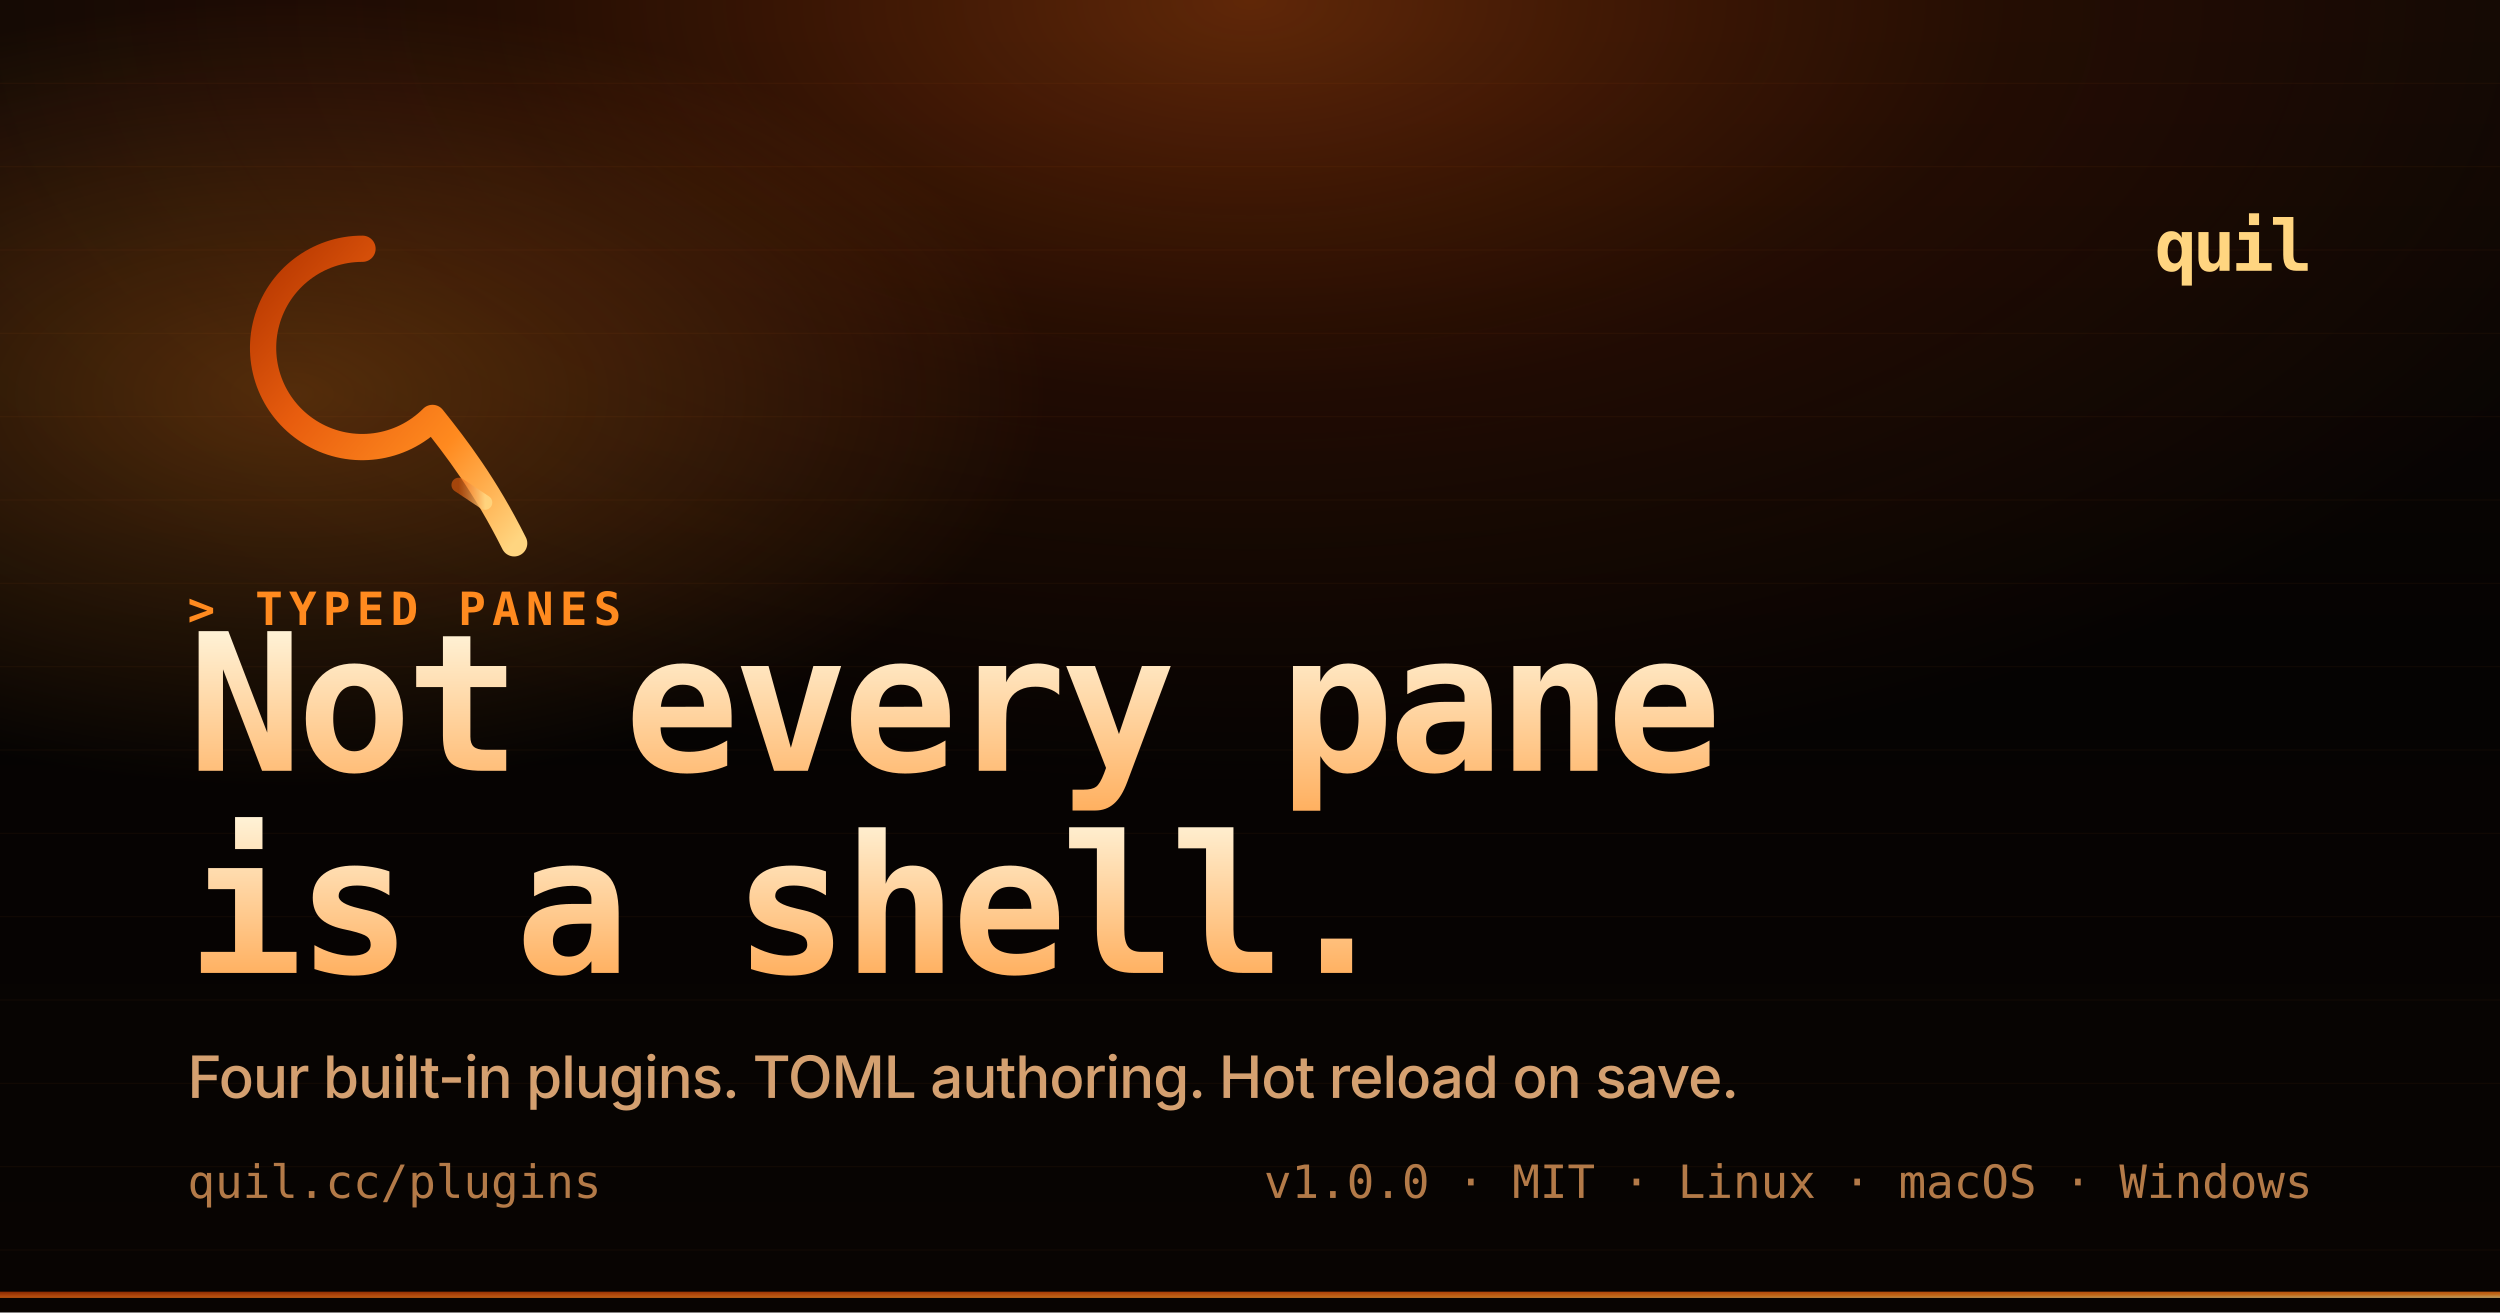
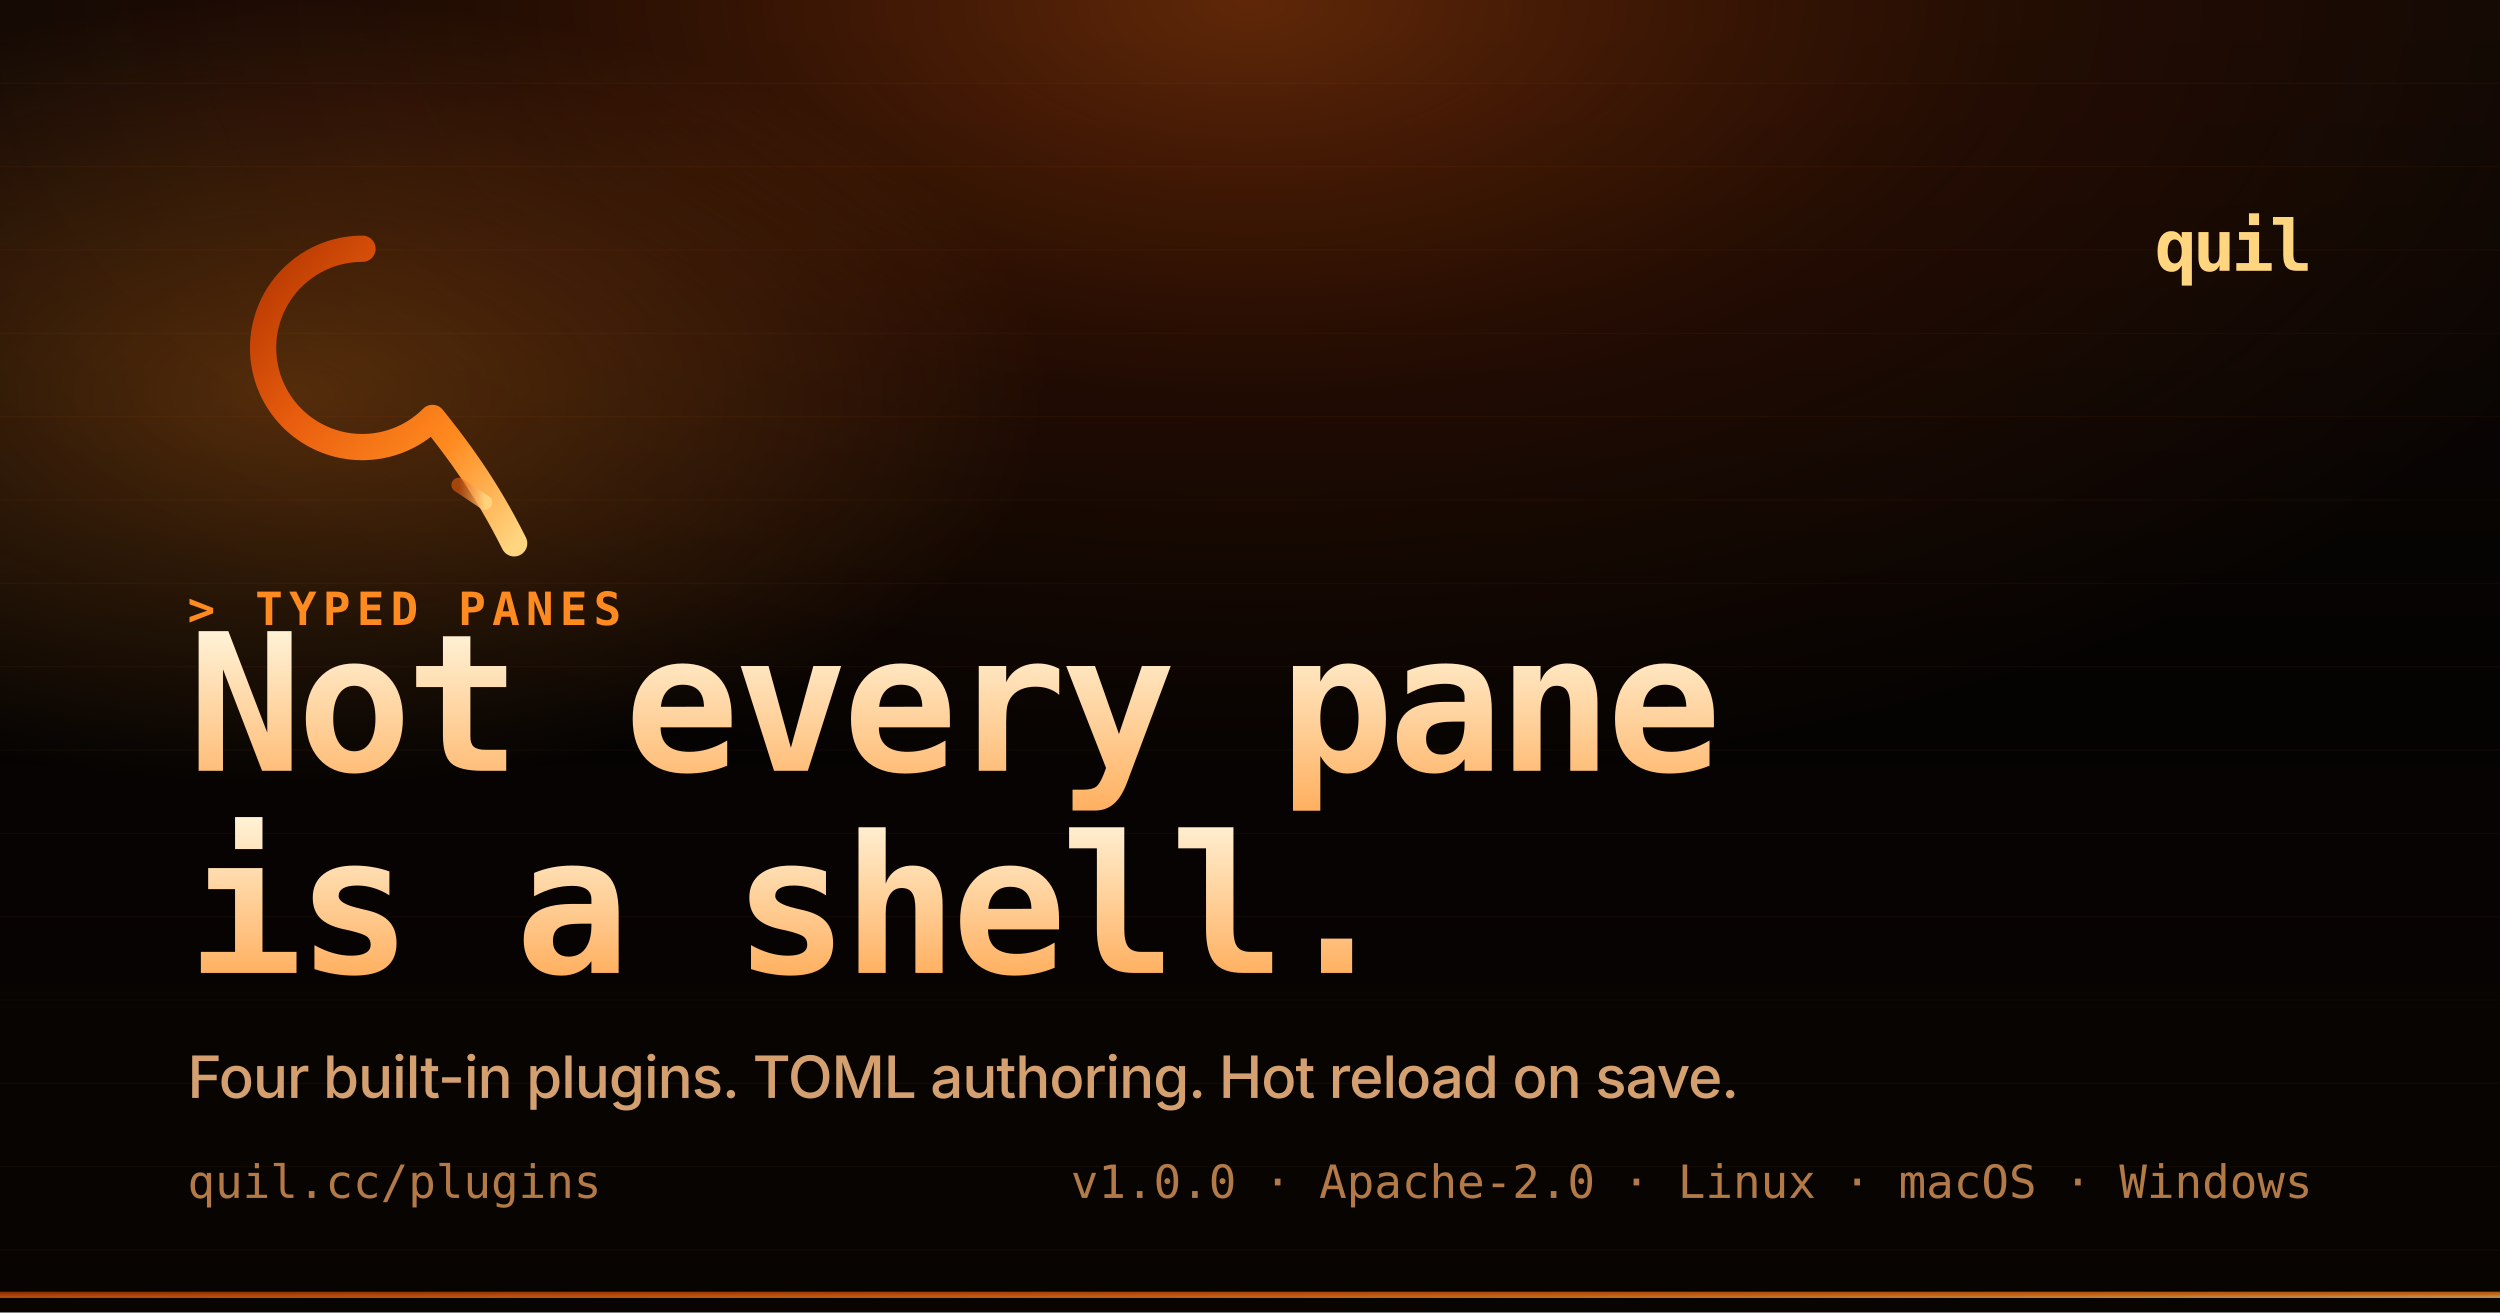
<svg xmlns="http://www.w3.org/2000/svg" viewBox="0 0 1200 630" width="1200" height="630" role="img" aria-label="Quil — Not every pane is a shell.">
  <defs>
    <linearGradient id="bg" x1="0%" y1="0%" x2="0%" y2="100%">
      <stop offset="0%" stop-color="#0D0704" />
      <stop offset="50%" stop-color="#050302" />
      <stop offset="100%" stop-color="#080402" />
    </linearGradient>
    <radialGradient id="glowEmber" cx="50%" cy="0%" r="60%">
      <stop offset="0%" stop-color="#E85D0E" stop-opacity="0.38" />
      <stop offset="50%" stop-color="#B33500" stop-opacity="0.14" />
      <stop offset="100%" stop-color="#B33500" stop-opacity="0" />
    </radialGradient>
    <radialGradient id="glowBrand" cx="12%" cy="30%" r="30%">
      <stop offset="0%" stop-color="#FF8A1F" stop-opacity="0.28" />
      <stop offset="100%" stop-color="#FF8A1F" stop-opacity="0" />
    </radialGradient>
    <linearGradient id="ogStroke" x1="0%" y1="0%" x2="100%" y2="100%">
      <stop offset="0%" stop-color="#B33500" />
      <stop offset="35%" stop-color="#E85D0E" />
      <stop offset="70%" stop-color="#FF8A1F" />
      <stop offset="100%" stop-color="#FFD580" />
    </linearGradient>
    <linearGradient id="ogBarb" x1="0%" y1="0%" x2="100%" y2="0%">
      <stop offset="0%" stop-color="#E85D0E" stop-opacity="0.6" />
      <stop offset="100%" stop-color="#FFD580" stop-opacity="0.9" />
    </linearGradient>
    <linearGradient id="ogTitle" x1="0%" y1="0%" x2="0%" y2="100%">
      <stop offset="0%" stop-color="#FFF2D6" />
      <stop offset="100%" stop-color="#FFB060" />
    </linearGradient>
  </defs>
  <rect x="0" y="0" width="1200" height="630" fill="url(#bg)" />
  <rect x="0" y="0" width="1200" height="630" fill="url(#glowEmber)" />
  <rect x="0" y="0" width="1200" height="630" fill="url(#glowBrand)" />
  <g stroke="#FF8A1F" stroke-width="0.5" stroke-opacity="0.05">
    <line x1="0" y1="40" x2="1200" y2="40" />
    <line x1="0" y1="80" x2="1200" y2="80" />
    <line x1="0" y1="120" x2="1200" y2="120" />
    <line x1="0" y1="160" x2="1200" y2="160" />
    <line x1="0" y1="200" x2="1200" y2="200" />
    <line x1="0" y1="240" x2="1200" y2="240" />
    <line x1="0" y1="280" x2="1200" y2="280" />
    <line x1="0" y1="320" x2="1200" y2="320" />
    <line x1="0" y1="360" x2="1200" y2="360" />
    <line x1="0" y1="400" x2="1200" y2="400" />
    <line x1="0" y1="440" x2="1200" y2="440" />
    <line x1="0" y1="480" x2="1200" y2="480" />
    <line x1="0" y1="520" x2="1200" y2="520" />
    <line x1="0" y1="560" x2="1200" y2="560" />
    <line x1="0" y1="600" x2="1200" y2="600" />
  </g>
  <g transform="translate(90, 90) scale(1.4)">
    <path d="M 60 21          A 34 34 0 1 0 84 79          C 92 89 102 102 112 122" fill="none" stroke="url(#ogStroke)" stroke-width="9" stroke-linecap="round" stroke-linejoin="round" />
    <path d="M 102 108 L 93 102" fill="none" stroke="url(#ogBarb)" stroke-width="5" stroke-linecap="round" />
  </g>
  <text x="1110" y="130" text-anchor="end" font-family="'JetBrains Mono', 'SF Mono', ui-monospace, monospace" font-size="34" font-weight="700" letter-spacing="-2" fill="#FFD580">quil</text>
  <text x="90" y="300" font-family="'JetBrains Mono', 'SF Mono', ui-monospace, monospace" font-size="22" font-weight="700" letter-spacing="3" fill="#FF8A1F">&gt; TYPED PANES</text>
  <text x="90" y="370" font-family="'JetBrains Mono', 'SF Mono', ui-monospace, monospace" font-size="92" font-weight="700" letter-spacing="-3" fill="url(#ogTitle)">Not every pane</text>
  <text x="90" y="467" font-family="'JetBrains Mono', 'SF Mono', ui-monospace, monospace" font-size="92" font-weight="700" letter-spacing="-3" fill="url(#ogTitle)">is a shell.</text>
  <text x="90" y="527" font-family="'Inter', 'SF Pro Display', system-ui, sans-serif" font-size="28" font-weight="500" letter-spacing="-0.5" fill="#D4A070">Four built-in plugins. TOML authoring. Hot reload on save.</text>
  <g font-family="'JetBrains Mono', ui-monospace, monospace" font-size="22" fill="#B37A48">
    <text x="90" y="575">quil.cc/plugins</text>
-     <text x="1110" y="575" text-anchor="end">v1.0.0  ·  MIT  ·  Linux · macOS · Windows</text>
+     <text x="1110" y="575" text-anchor="end">v1.0.0  ·  Apache-2.0  ·  Linux · macOS · Windows</text>
  </g>
  <rect x="0" y="620" width="1200" height="3" fill="url(#ogStroke)" opacity="0.75" />
</svg>
